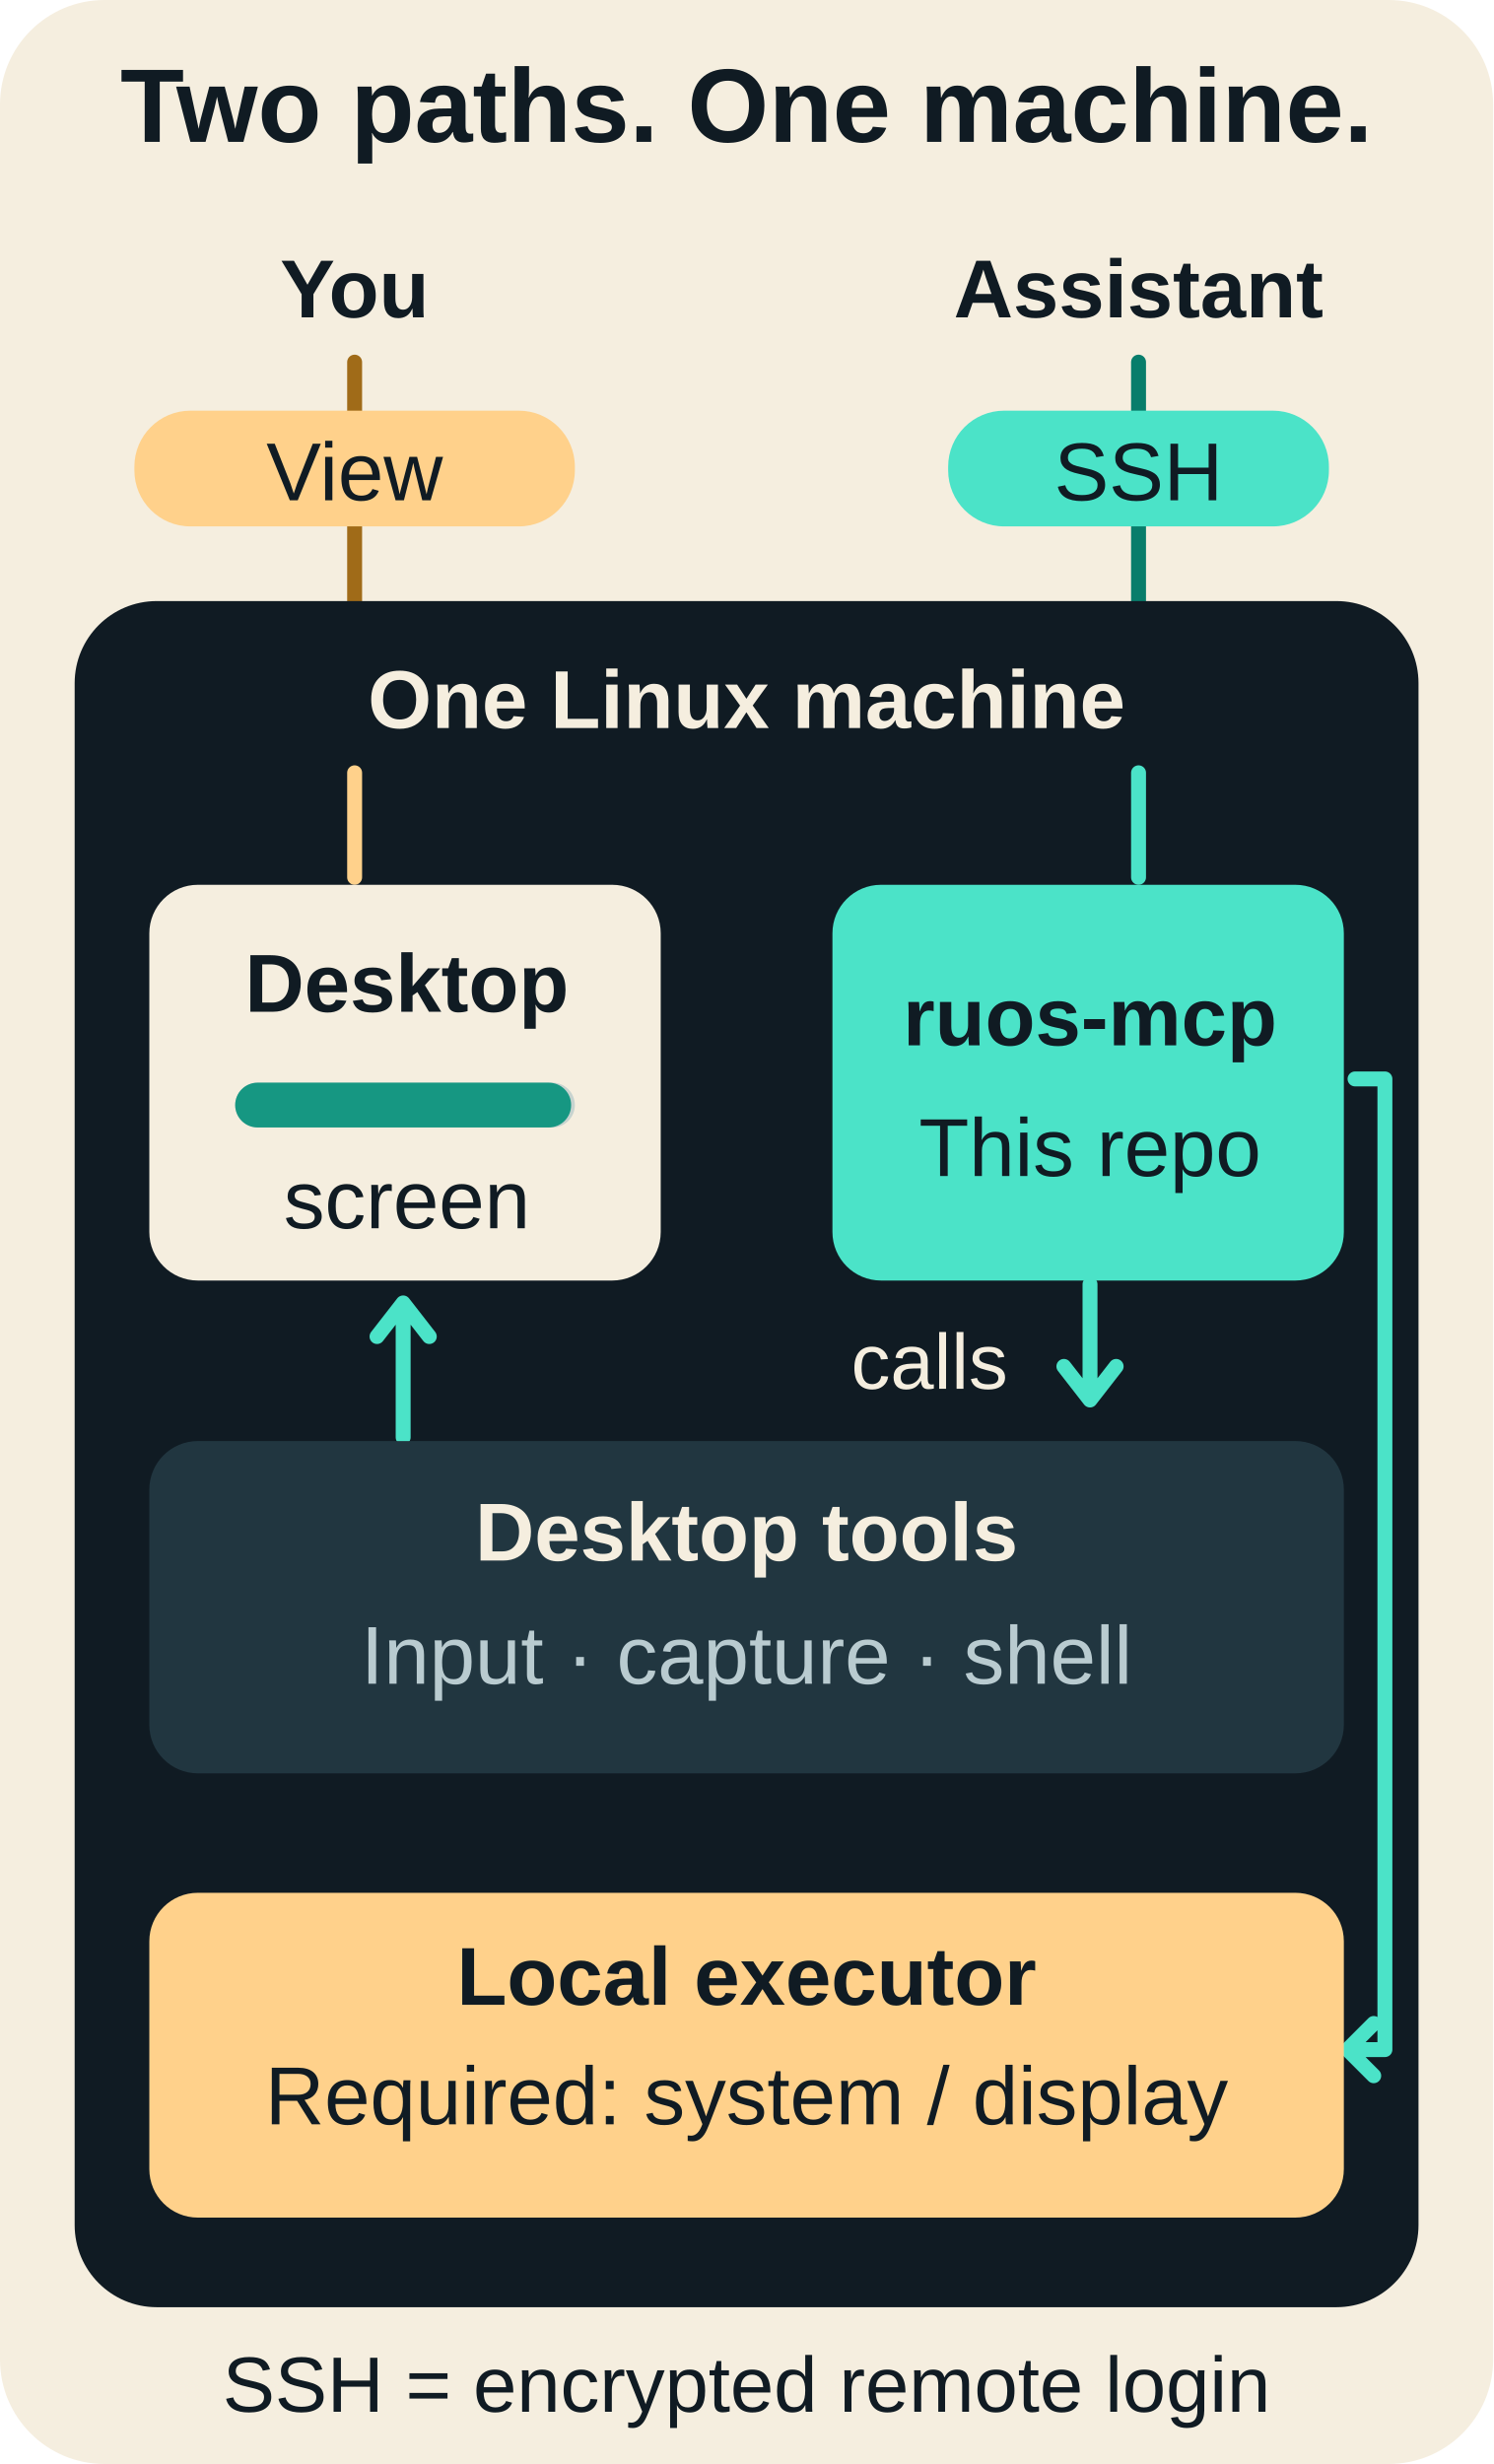
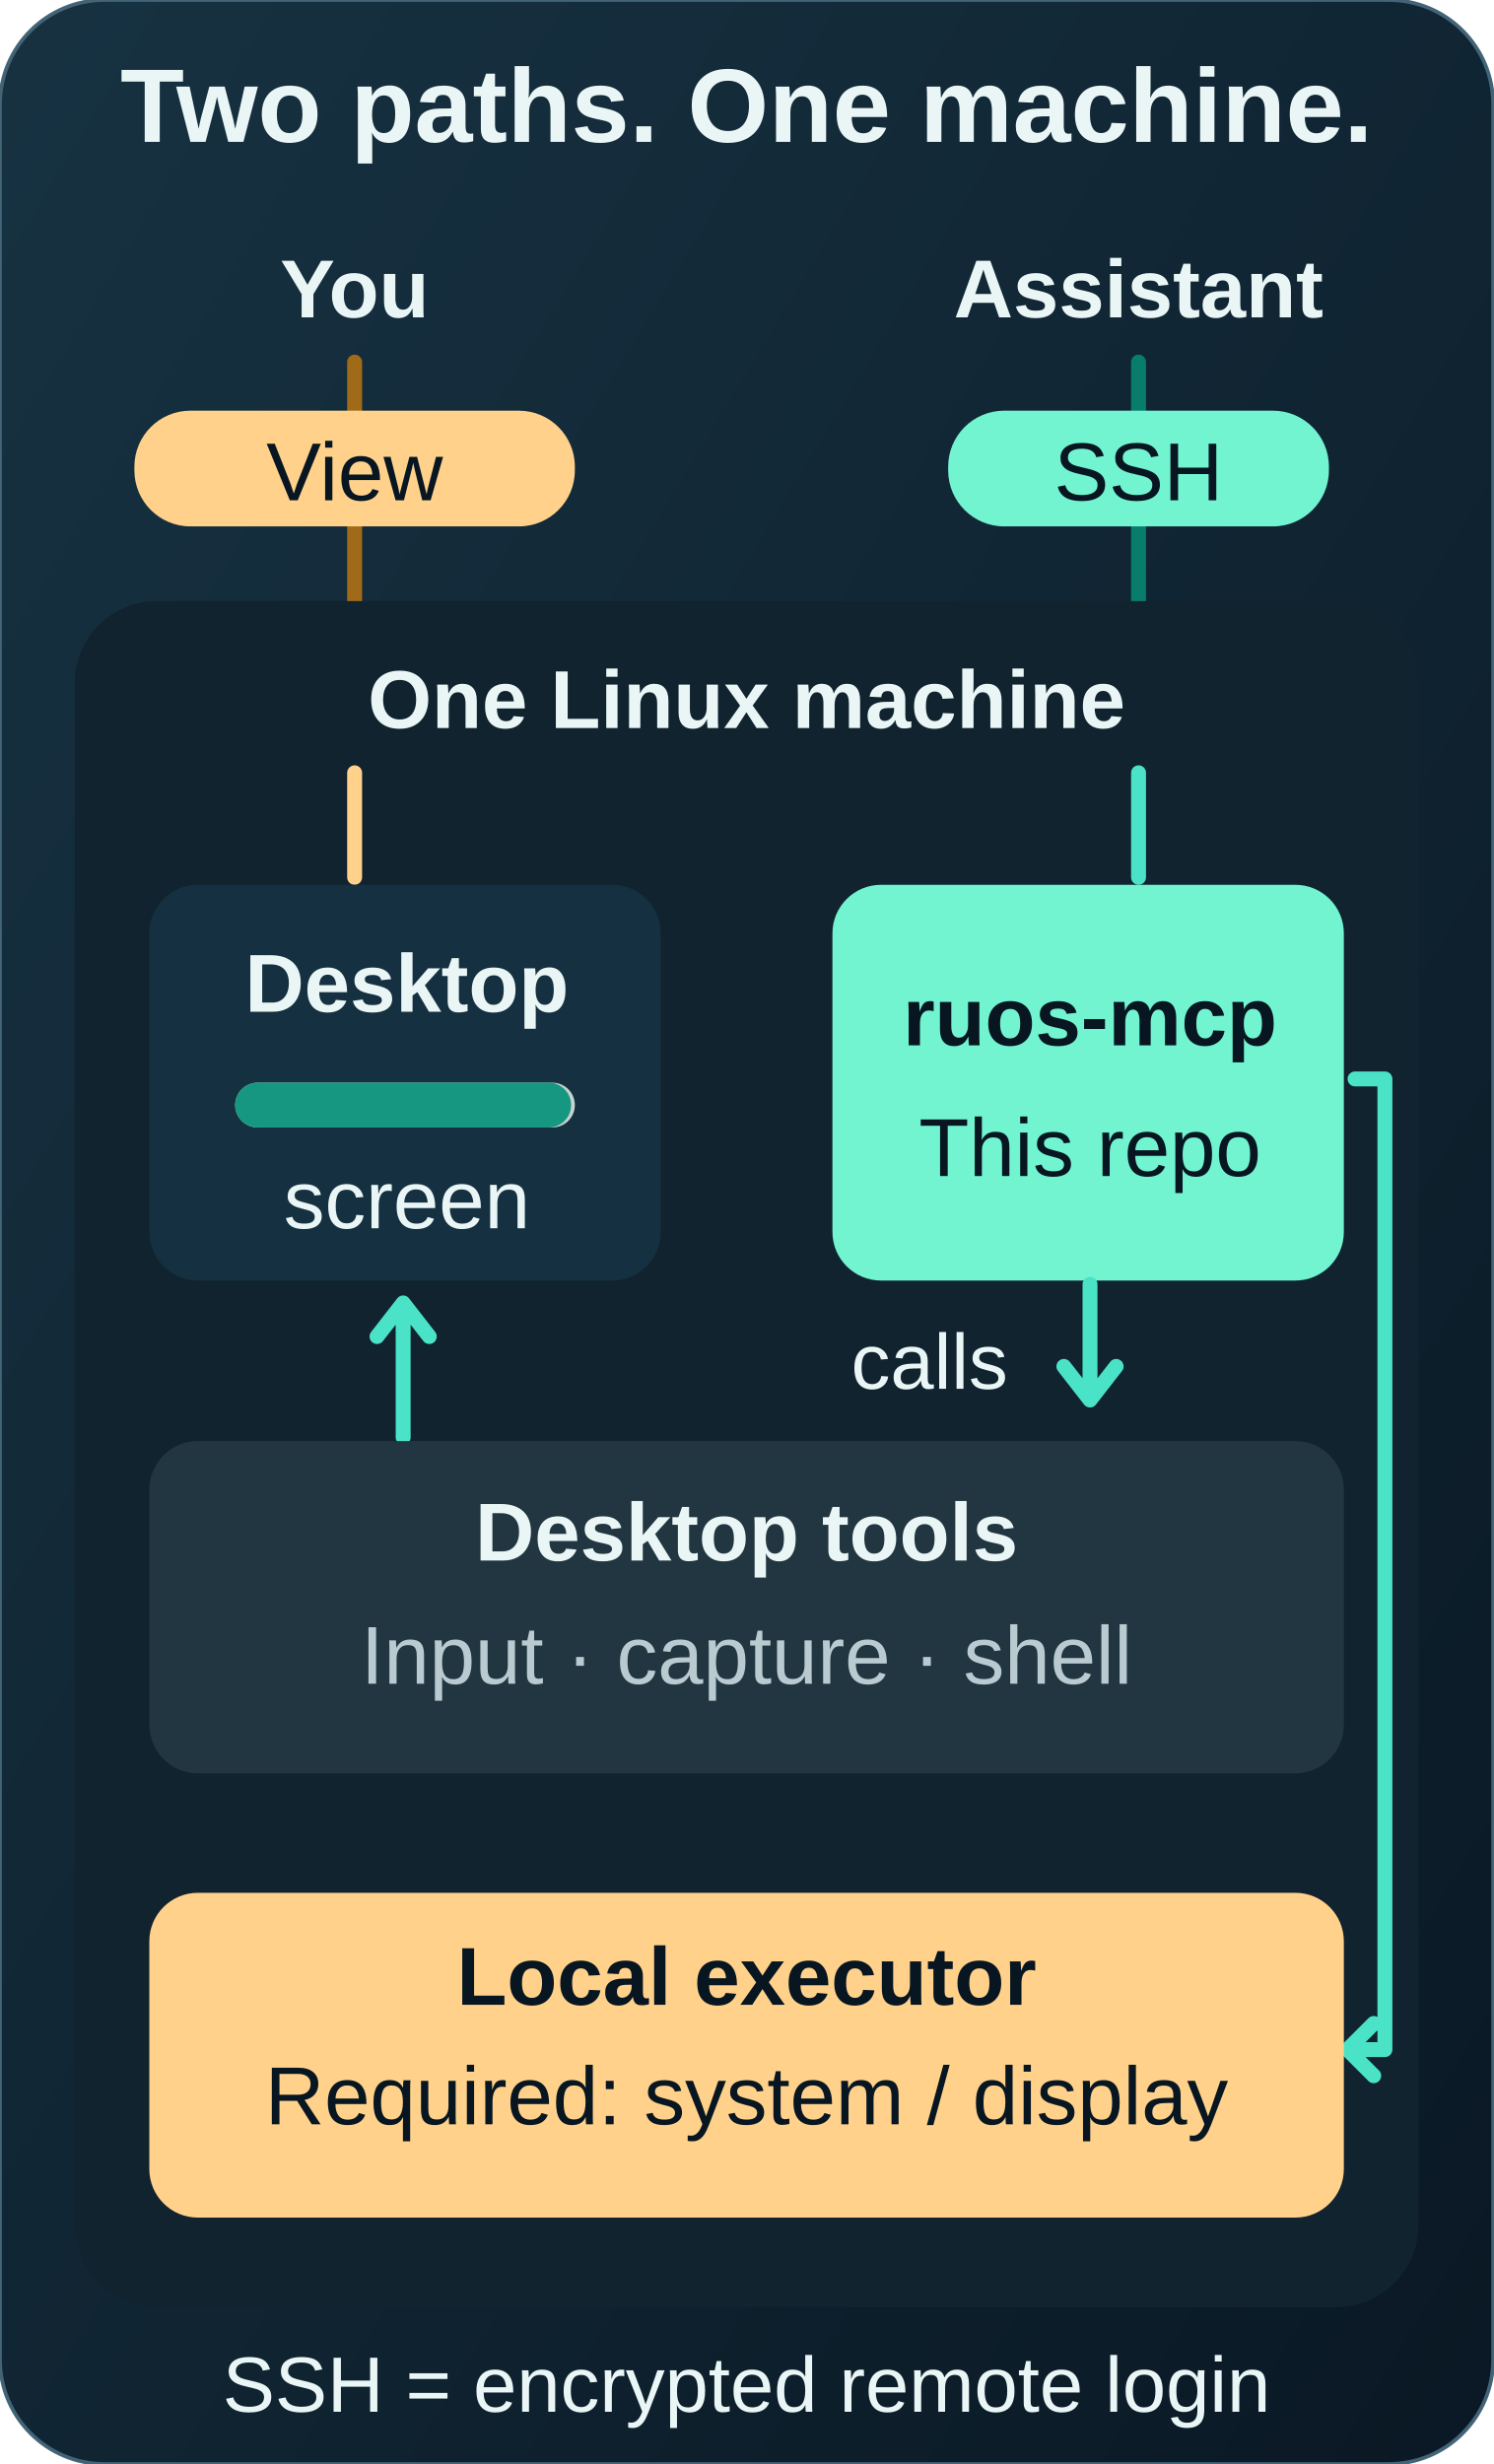
<svg xmlns="http://www.w3.org/2000/svg" viewBox="0 0 400 660" role="img" aria-labelledby="arch-title arch-desc" data-archetype="containment">
-   <style>text{font-family:Arial,sans-serif;font-size:22px;fill:#101b23;text-anchor:middle}.heavy{font-weight:700}.light{fill:#f5eedf}.muted{fill:#b9cbd0}.line{fill:none;stroke-width:4;stroke-linecap:round;stroke-linejoin:round}.progress{animation:arch-fill 7s ease infinite}@keyframes arch-fill{0%,35%{width:42px}60%,100%{width:90px}}@media(prefers-reduced-motion:reduce){.progress{animation:none;width:90px}}</style>
-   <rect width="400" height="660" rx="28" fill="#f5eedf" />
+   <style>text{font-family:Arial,sans-serif;font-size:22px;fill:#e9f6f5;text-anchor:middle}.heavy{font-weight:700}.light{fill:#e9f6f5}.muted{fill:#b9cbd0}.line{fill:none;stroke-width:4;stroke-linecap:round;stroke-linejoin:round}.progress{animation:arch-fill 7s ease infinite}@keyframes arch-fill{0%,35%{width:42px}60%,100%{width:90px}}@media(prefers-reduced-motion:reduce){.progress{animation:none;width:90px}}</style>
+   <defs>
+     <linearGradient id="architecture-glass" x2="1" y2="1">
+       <stop stop-color="#173242" />
+       <stop offset="1" stop-color="#0a1824" />
+     </linearGradient>
+   </defs>
+   <rect width="400" height="660" rx="28" fill="url(#architecture-glass)" stroke="#426476" stroke-width="1" />
  <text x="200" y="38" class="heavy" style="font-size:28px">Two paths. One machine.</text>
  <text x="95" y="85" class="heavy">You</text>
  <text x="305" y="85" class="heavy">Assistant</text>
  <path class="line" stroke="#a06b18" d="M95 97V214m-7-10 7 10 7-10" />
  <path class="line" stroke="#087d6b" d="M305 97V214m-7-10 7 10 7-10" />
  <rect x="36" y="110" width="118" height="31" rx="15" fill="#ffd18b" />
-   <text x="95" y="134">View</text>
-   <rect x="254" y="110" width="102" height="31" rx="15" fill="#4be3c8" />
-   <text x="305" y="134">SSH</text>
-   <rect x="20" y="161" width="360" height="457" rx="22" fill="#101b23" />
+   <text x="95" y="134" fill="#071621" style="fill:#071621">View</text>
+   <rect x="254" y="110" width="102" height="31" rx="15" fill="#72f4d1" />
+   <text x="305" y="134" fill="#071621" style="fill:#071621">SSH</text>
+   <rect x="20" y="161" width="360" height="457" rx="22" fill="#10232f" />
  <text x="200" y="195" class="heavy light">One Linux machine</text>
  <path class="line" stroke="#ffd18b" d="M95 207v28" />
  <path class="line" stroke="#4be3c8" d="M305 207v28" />
-   <rect x="40" y="237" width="137" height="106" rx="13" fill="#f5eedf" />
+   <rect x="40" y="237" width="137" height="106" rx="13" fill="#153040" />
  <text x="109" y="271" class="heavy">Desktop</text>
  <rect x="63" y="290" width="91" height="12" rx="6" fill="#c7d3cf" />
  <rect class="progress" x="63" y="290" width="90" height="12" rx="6" fill="#169782" />
  <text x="109" y="329">screen</text>
-   <rect x="223" y="237" width="137" height="106" rx="13" fill="#4be3c8" />
-   <text x="292" y="280" class="heavy">ruos-mcp</text>
-   <text x="292" y="315">This repo</text>
+   <rect x="223" y="237" width="137" height="106" rx="13" fill="#72f4d1" />
+   <text x="292" y="280" class="heavy" fill="#071621" style="fill:#071621">ruos-mcp</text>
+   <text x="292" y="315" fill="#071621" style="fill:#071621">This repo</text>
  <path class="line" stroke="#4be3c8" d="M292 344v31m-7-9 7 9 7-9M108 385v-36m-7 9 7-9 7 9" />
  <text x="249" y="372" class="light" style="font-size:21px">calls</text>
  <rect x="40" y="386" width="320" height="89" rx="13" fill="#213640" />
  <text x="200" y="418" class="light heavy">Desktop tools</text>
  <text x="200" y="451" class="muted">Input · capture · shell</text>
  <path class="line" stroke="#4be3c8" d="M363 289h8v260h-10m7-7-7 7 7 7" />
  <rect x="40" y="507" width="320" height="87" rx="13" fill="#ffd18b" />
-   <text x="200" y="537" class="heavy">Local executor</text>
-   <text x="200" y="569">Required: system / display</text>
+   <text x="200" y="537" class="heavy" fill="#071621" style="fill:#071621">Local executor</text>
+   <text x="200" y="569" fill="#071621" style="fill:#071621">Required: system / display</text>
  <text x="200" y="646" style="font-size:21px">SSH = encrypted remote login</text>
</svg>
